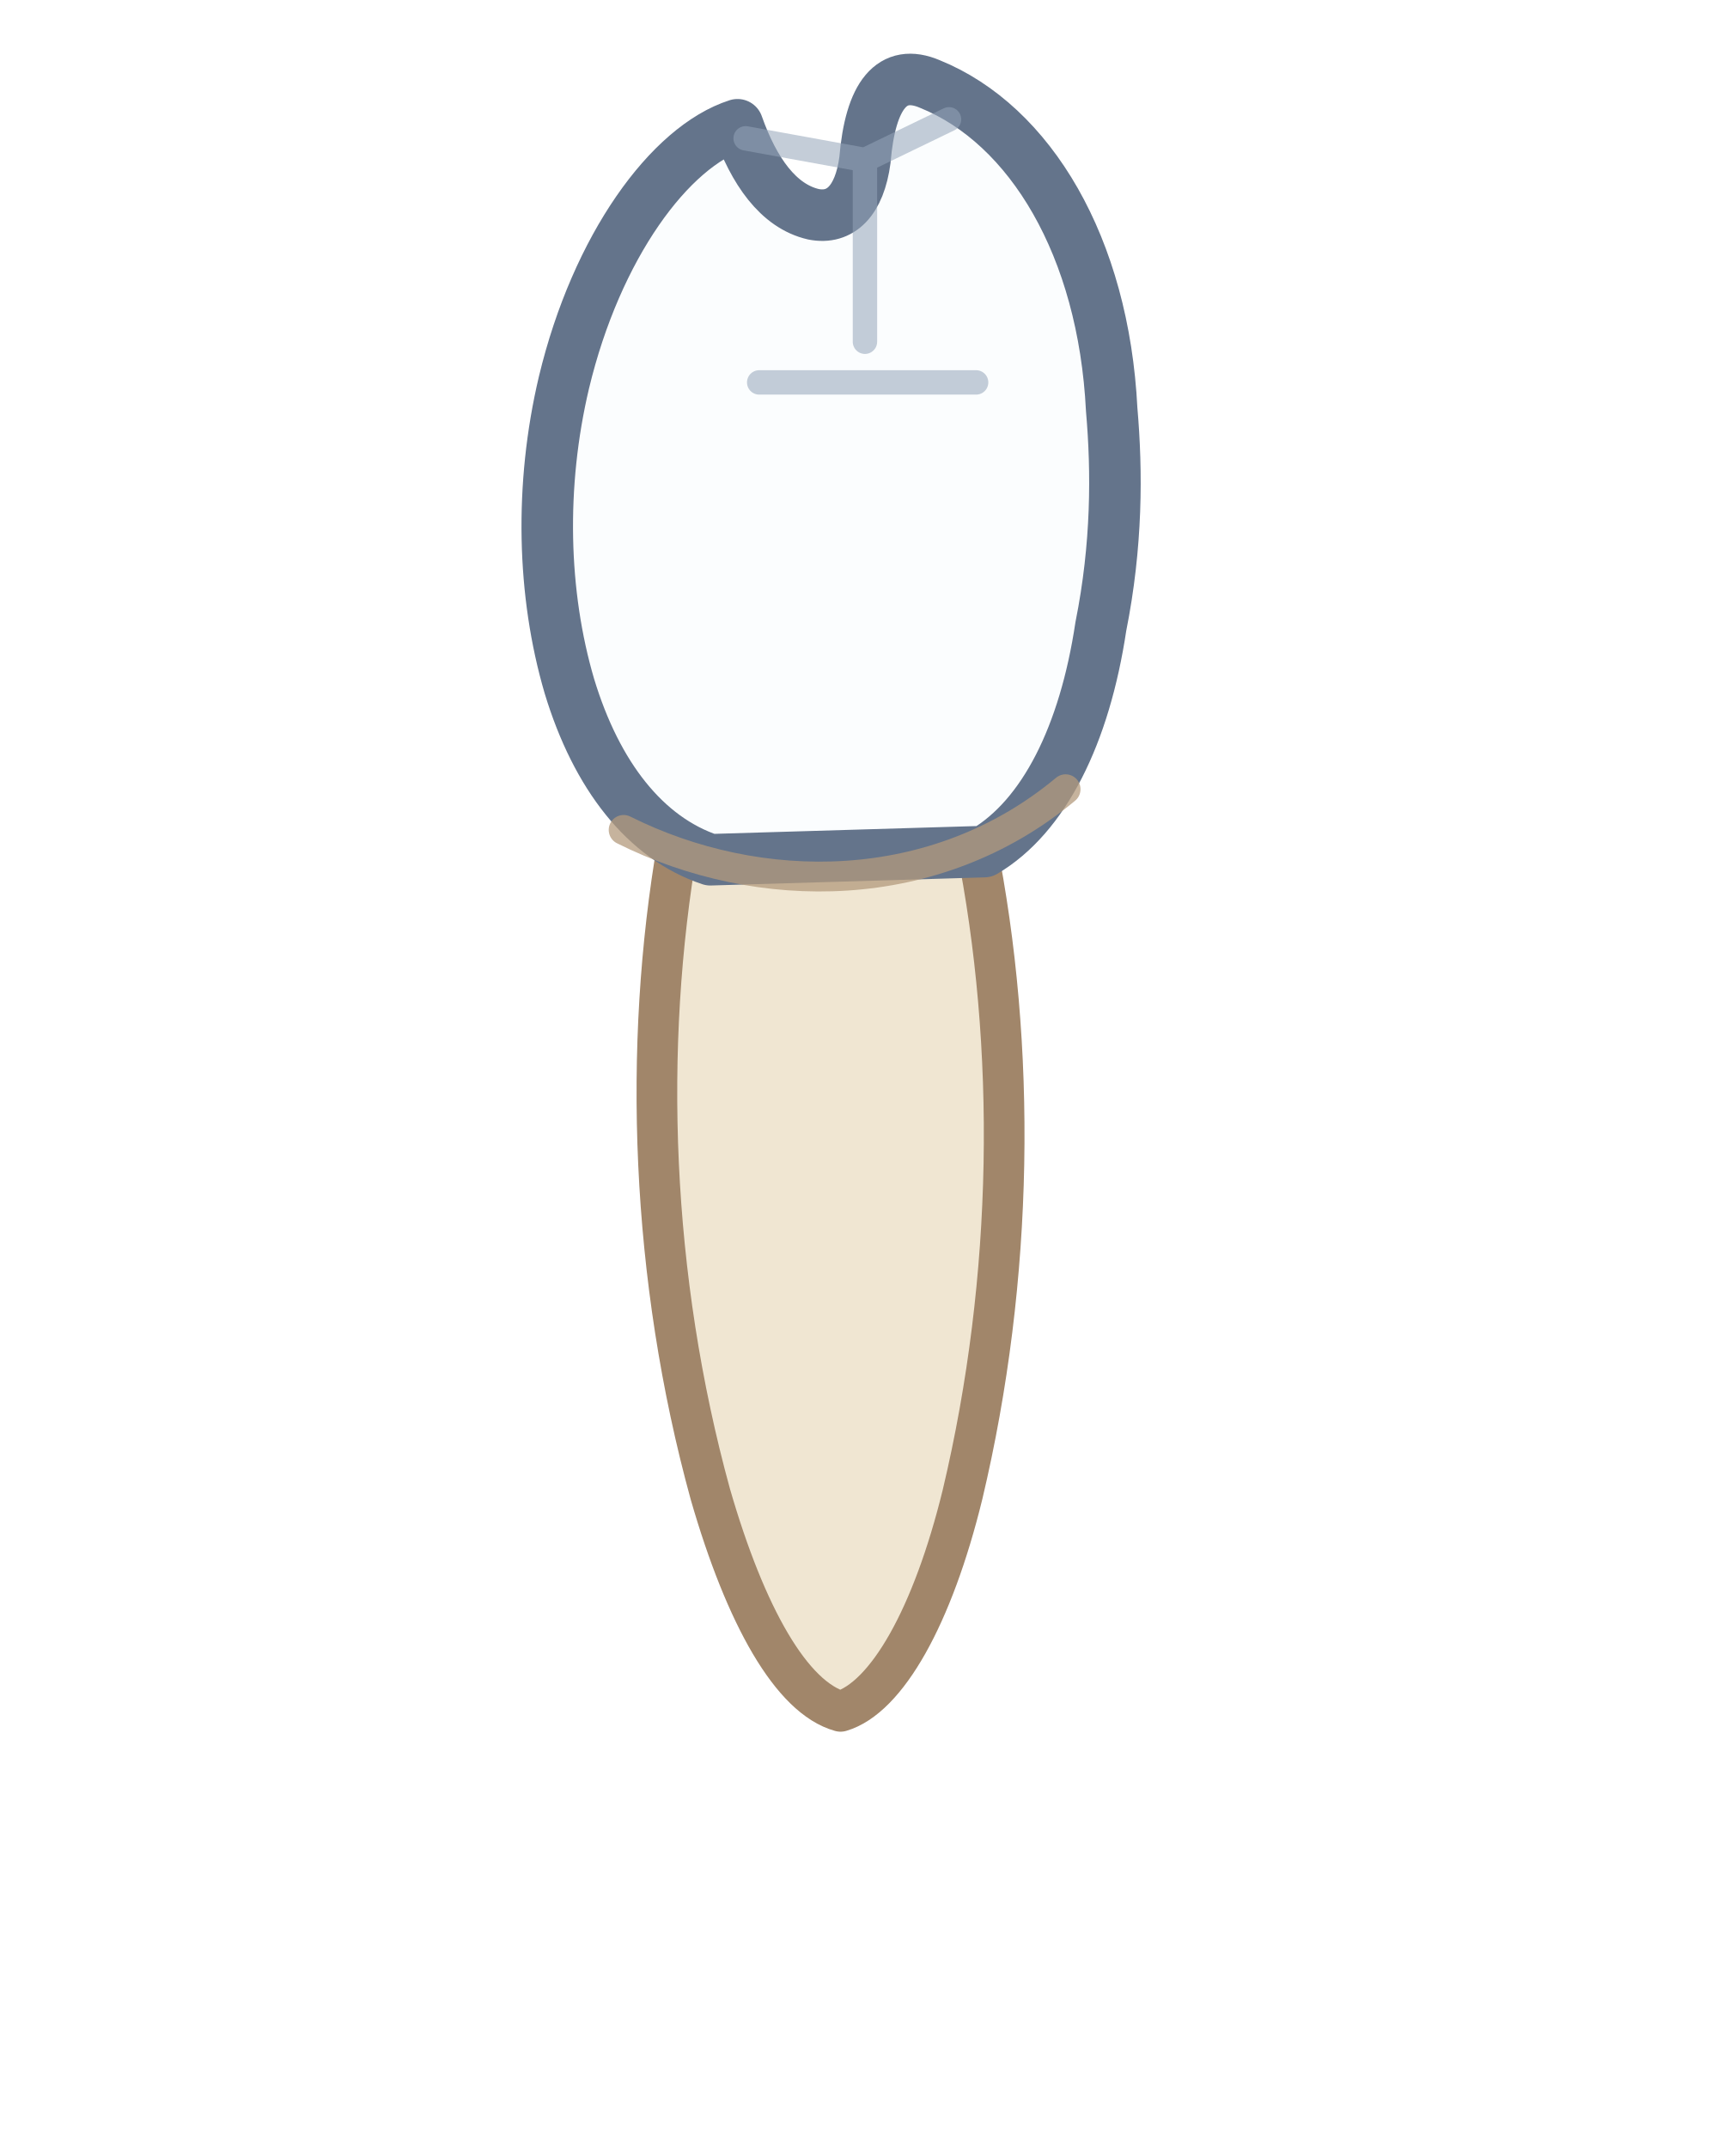
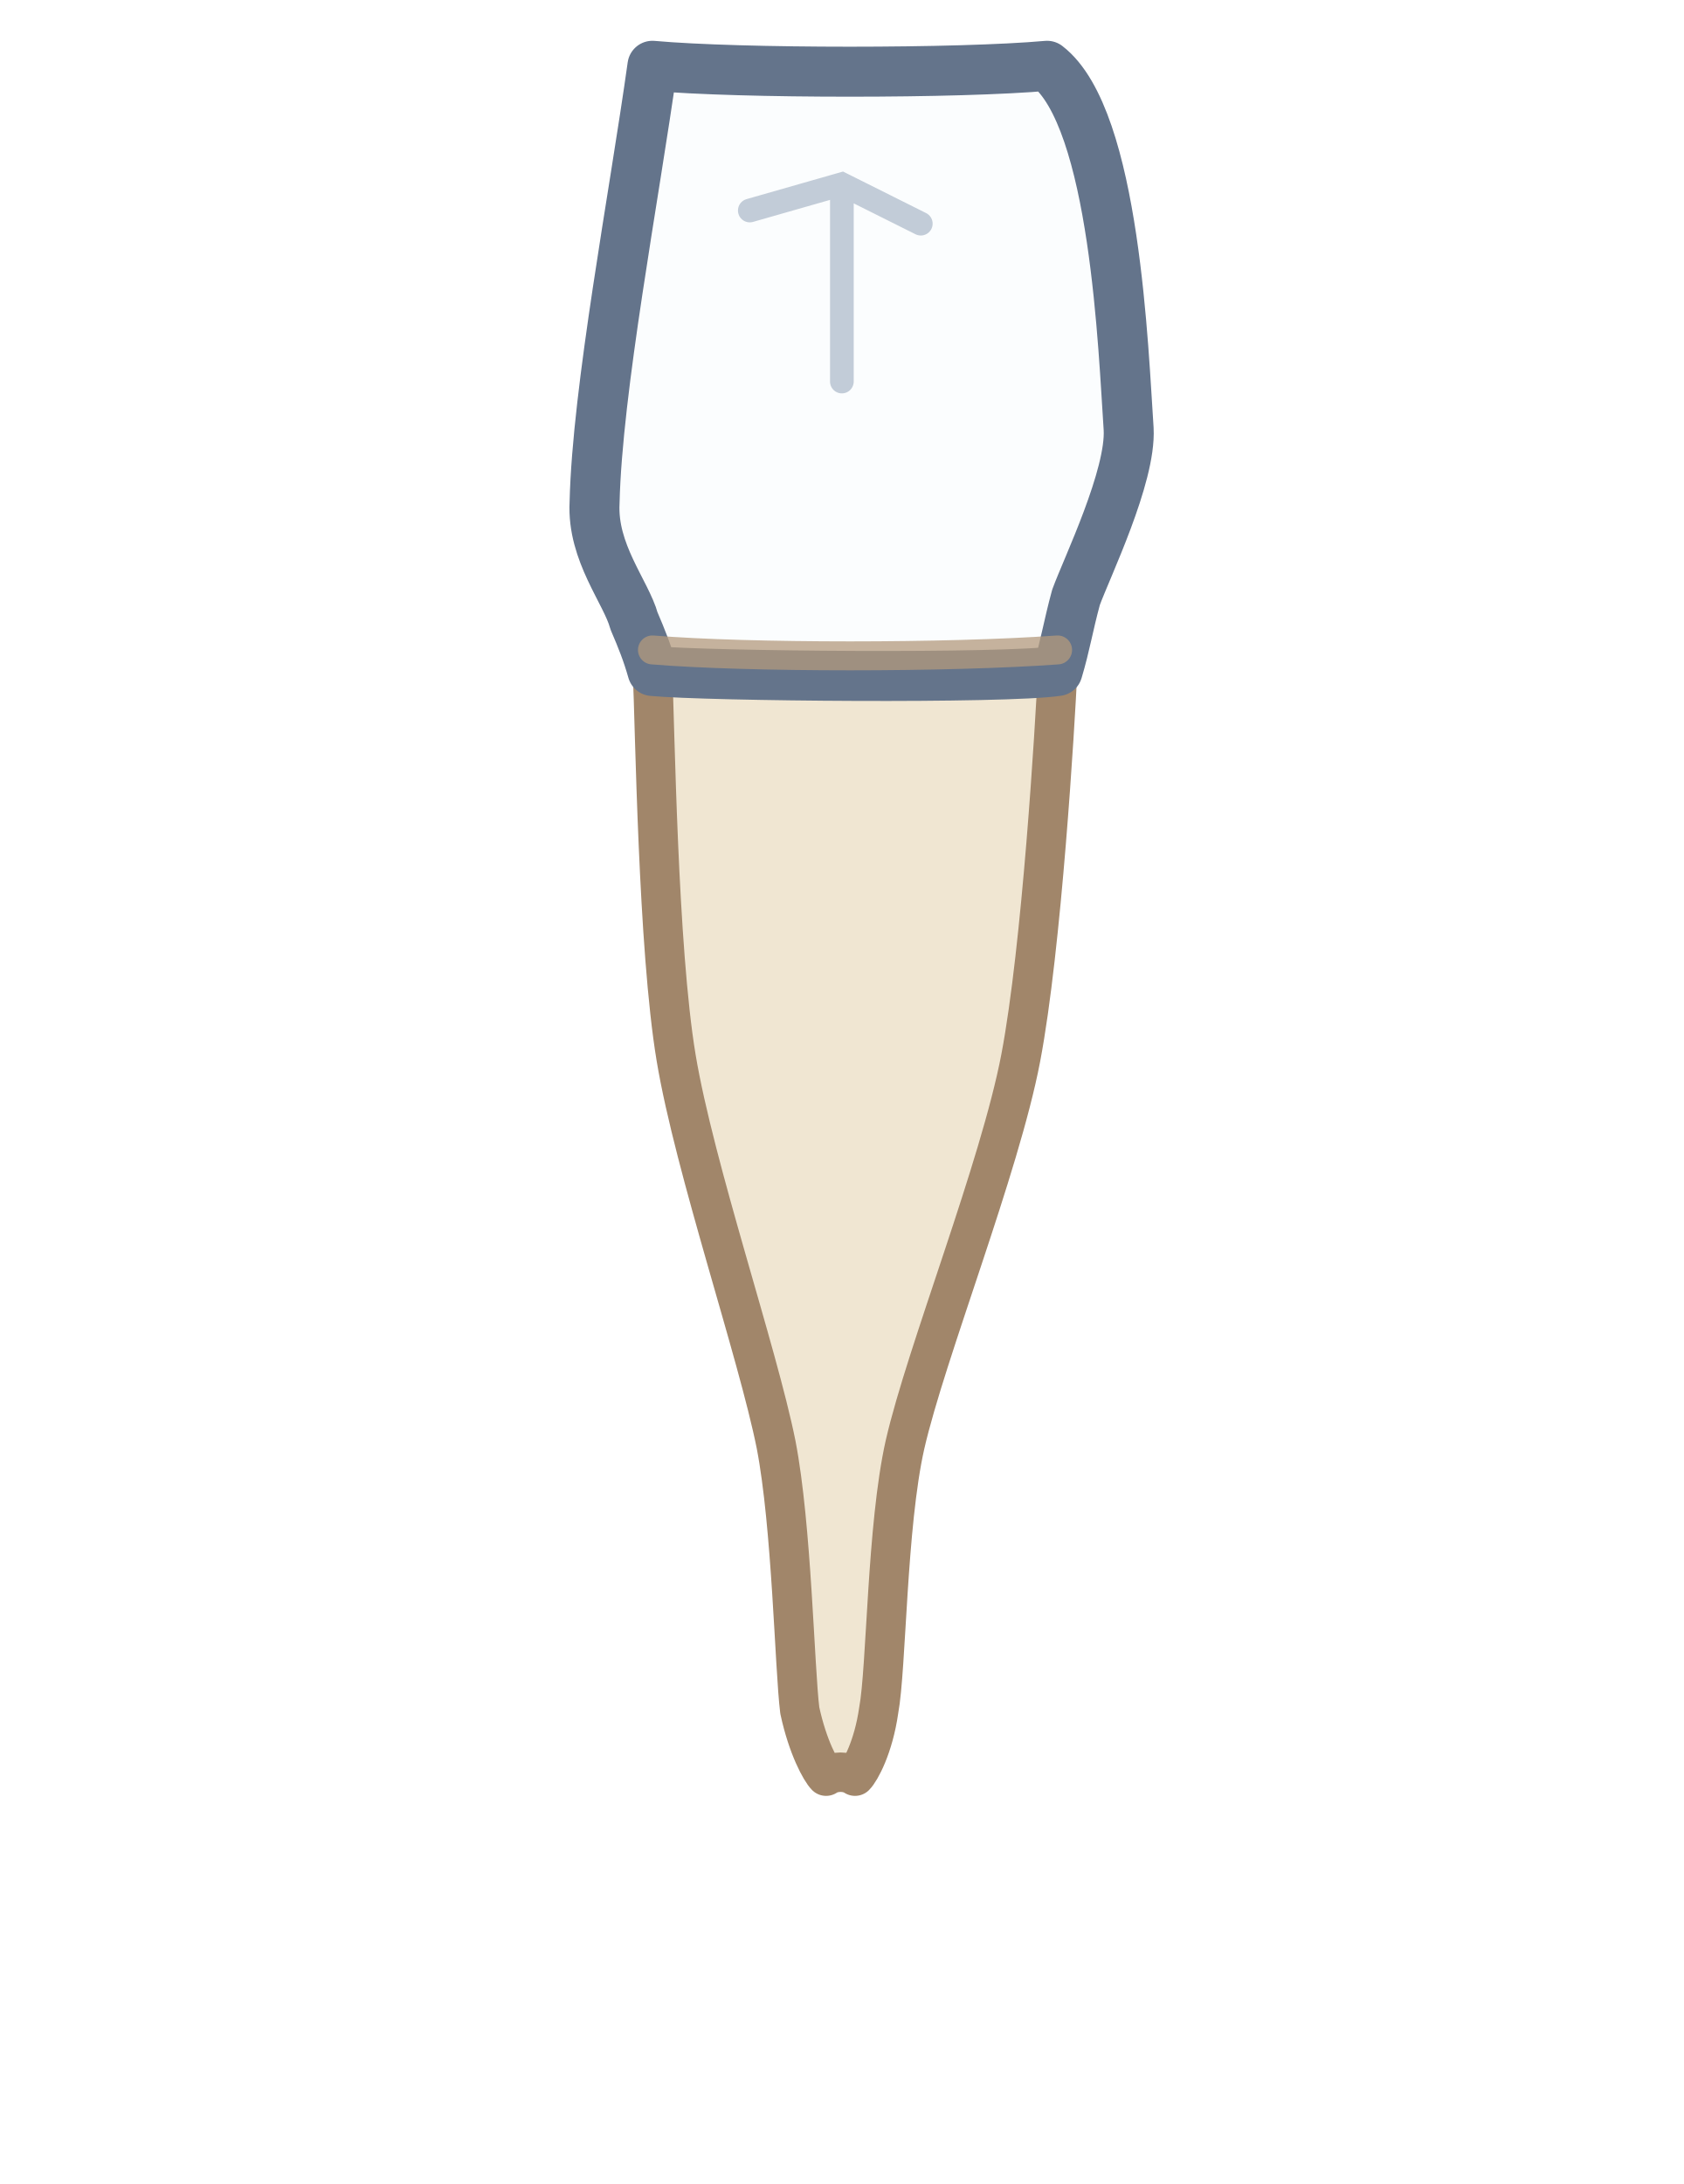
- <svg xmlns="http://www.w3.org/2000/svg" viewBox="0 7.9 64 79.2" width="64" height="79.2" data-tooth-fdi="45" data-view="lateral" role="img">
+ <svg xmlns="http://www.w3.org/2000/svg" viewBox="0 1.5 64 83" width="64" height="83" data-tooth-fdi="45" data-view="lateral" role="img">
  <g>
-     <path d="M25 39 C23.7 46.5 24 55 26.2 63 C27.5 67.5 29.2 70.5 31 71 C32.7 70.5 34.4 67.5 35.5 63 C37.4 55 37.5 46.5 36 39 Z" fill="#f0e6d2" stroke="#a1866a" stroke-width="1.5" stroke-linecap="round" stroke-linejoin="round" data-part="root" data-root-index="0" />
-     <path d="M41 23 C40.7 17 38 12.5 34.3 11 C32.9 10.4 32.1 11.4 31.9 13.8 C31.7 15.3 31 16 30 15.8 C28.7 15.5 27.8 14.2 27.2 12.5 C24.7 13.3 22 17 20.8 22 C19.9 25.8 20 29.8 21 33.2 C22 36.5 23.8 38.8 26.2 39.6 L36.3 39.3 C38.5 38 40 35 40.6 31 C41.2 28 41.2 25.3 41 23 Z" fill="#fbfdfe" stroke="#64748b" stroke-width="1.9" stroke-linecap="round" stroke-linejoin="round" data-part="crown" />
-     <path d="M31.9 13.8 V20.5 M27.5 13 L31.9 13.8 L35 12.3 M28 22 L36 22" fill="none" stroke="#94a3b8" stroke-width="0.9" stroke-opacity="0.55" stroke-linecap="round" data-part="surface" />
-     <path d="M23 38.5 C28 41 34.5 41 39.3 37" fill="none" stroke="#b39a7c" stroke-width="1.1" stroke-opacity="0.75" stroke-linecap="round" data-part="cervical" />
+     <path d="M24.8 25.0 C24.8 25.6 24.7 25.1 24.8 27.0 C24.9 29.1 25.0 37.5 25.7 41.7 C26.4 45.9 28.8 52.9 29.5 56.4 C30.1 59.5 30.2 64.9 30.4 66.5 C30.7 67.9 31.2 68.8 31.4 69.0 C31.7 68.8 32.2 68.8 32.5 69.0 C32.7 68.8 33.2 67.9 33.4 66.5 C33.7 64.9 33.7 59.5 34.4 56.4 C35.2 52.9 38.0 45.9 38.8 41.7 C39.6 37.5 40.1 29.1 40.2 27.0 C40.4 25.1 40.2 25.6 40.2 25.0 C38.5 24.8 26.6 24.8 24.8 25.0 Z" fill="#f0e6d2" stroke="#a1866a" stroke-width="1.5" stroke-linecap="round" stroke-linejoin="round" data-part="root" data-root-index="0" />
+     <path d="M24.8 4.0 C28.1 4.3 36.5 4.3 39.8 4.0 C42.4 6.0 42.7 14.9 42.9 17.8 C43.0 19.6 41.3 23.1 40.9 24.2 C40.6 25.3 40.5 26.0 40.2 27.0 C38.2 27.3 26.9 27.2 24.8 27.0 C24.6 26.3 24.4 25.8 24.1 25.1 C23.8 24.0 22.5 22.5 22.6 20.6 C22.7 16.3 24.1 9.0 24.8 4.0 Z" fill="#fbfdfe" stroke="#64748b" stroke-width="1.9" stroke-linecap="round" stroke-linejoin="round" data-part="crown" />
+     <path d="M28.5 9.5 L32.0 8.5 L35.0 10.0 M32.0 8.5 V16.0" fill="none" stroke="#94a3b8" stroke-width="0.9" stroke-opacity="0.55" stroke-linecap="round" data-part="surface" />
+     <path d="M24.8 26.2 C28.4 26.5 36.1 26.5 40.2 26.2" fill="none" stroke="#b39a7c" stroke-width="1.1" stroke-opacity="0.75" stroke-linecap="round" data-part="cervical" />
  </g>
</svg>
